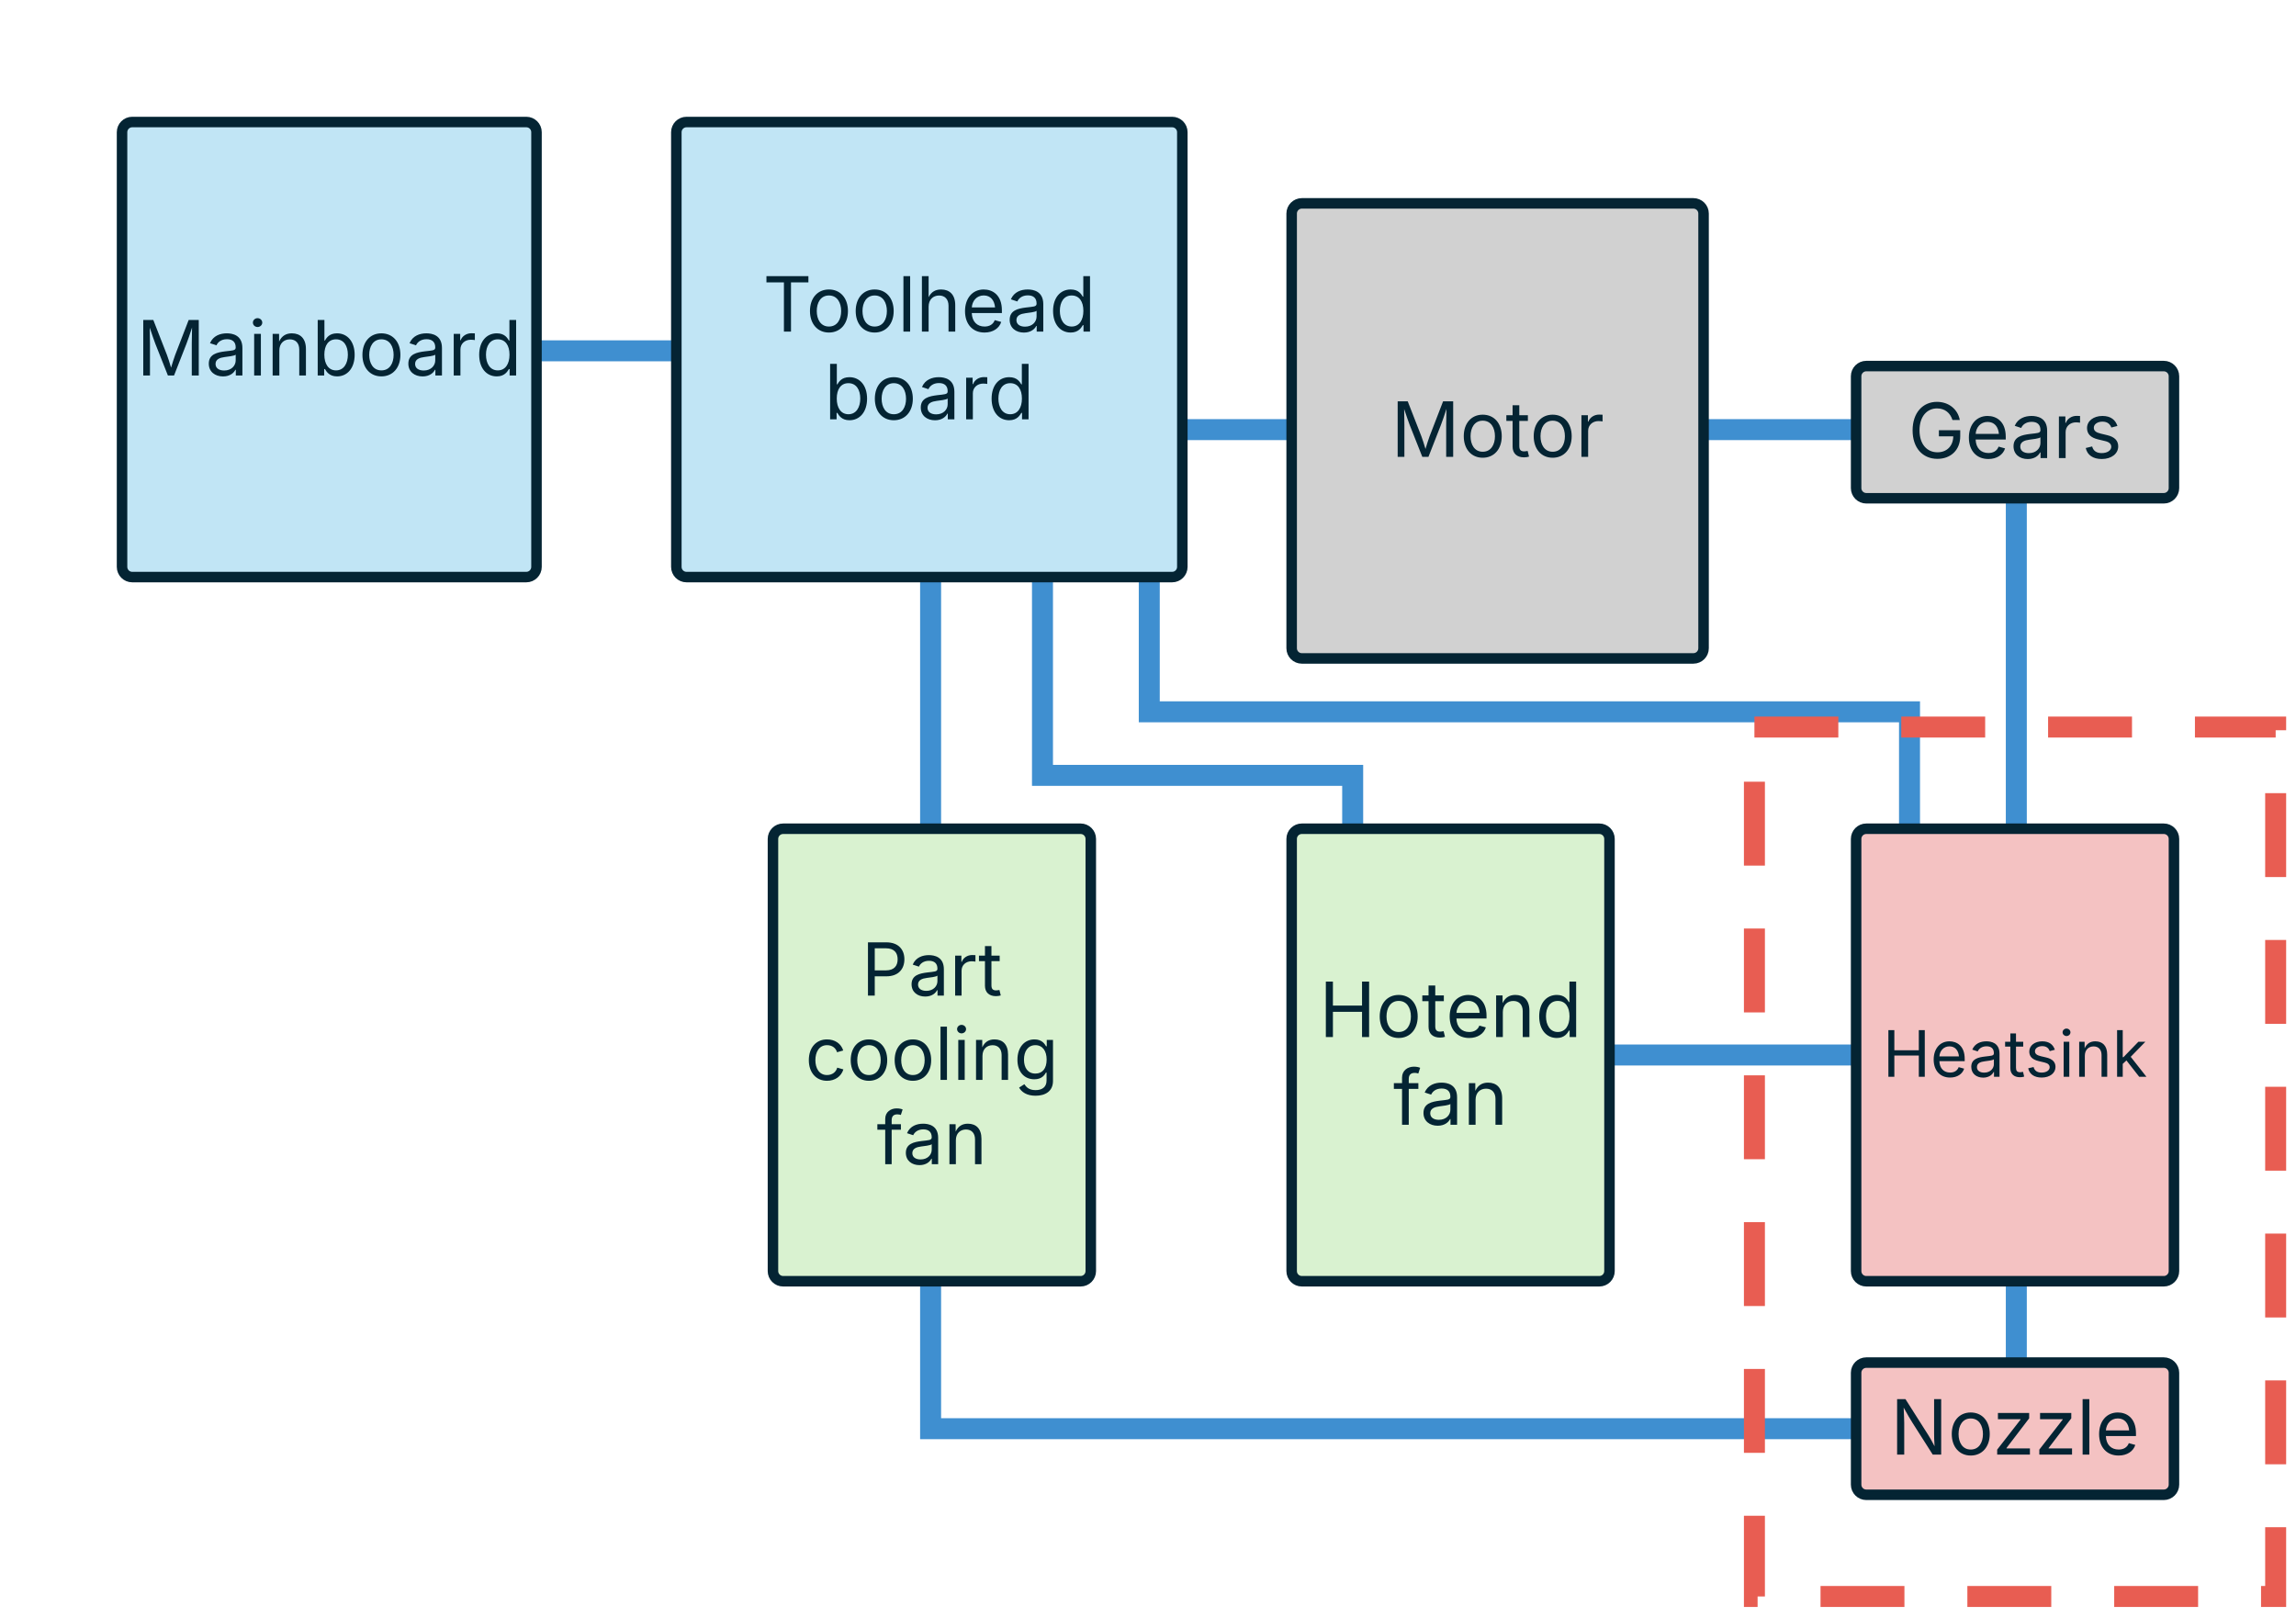
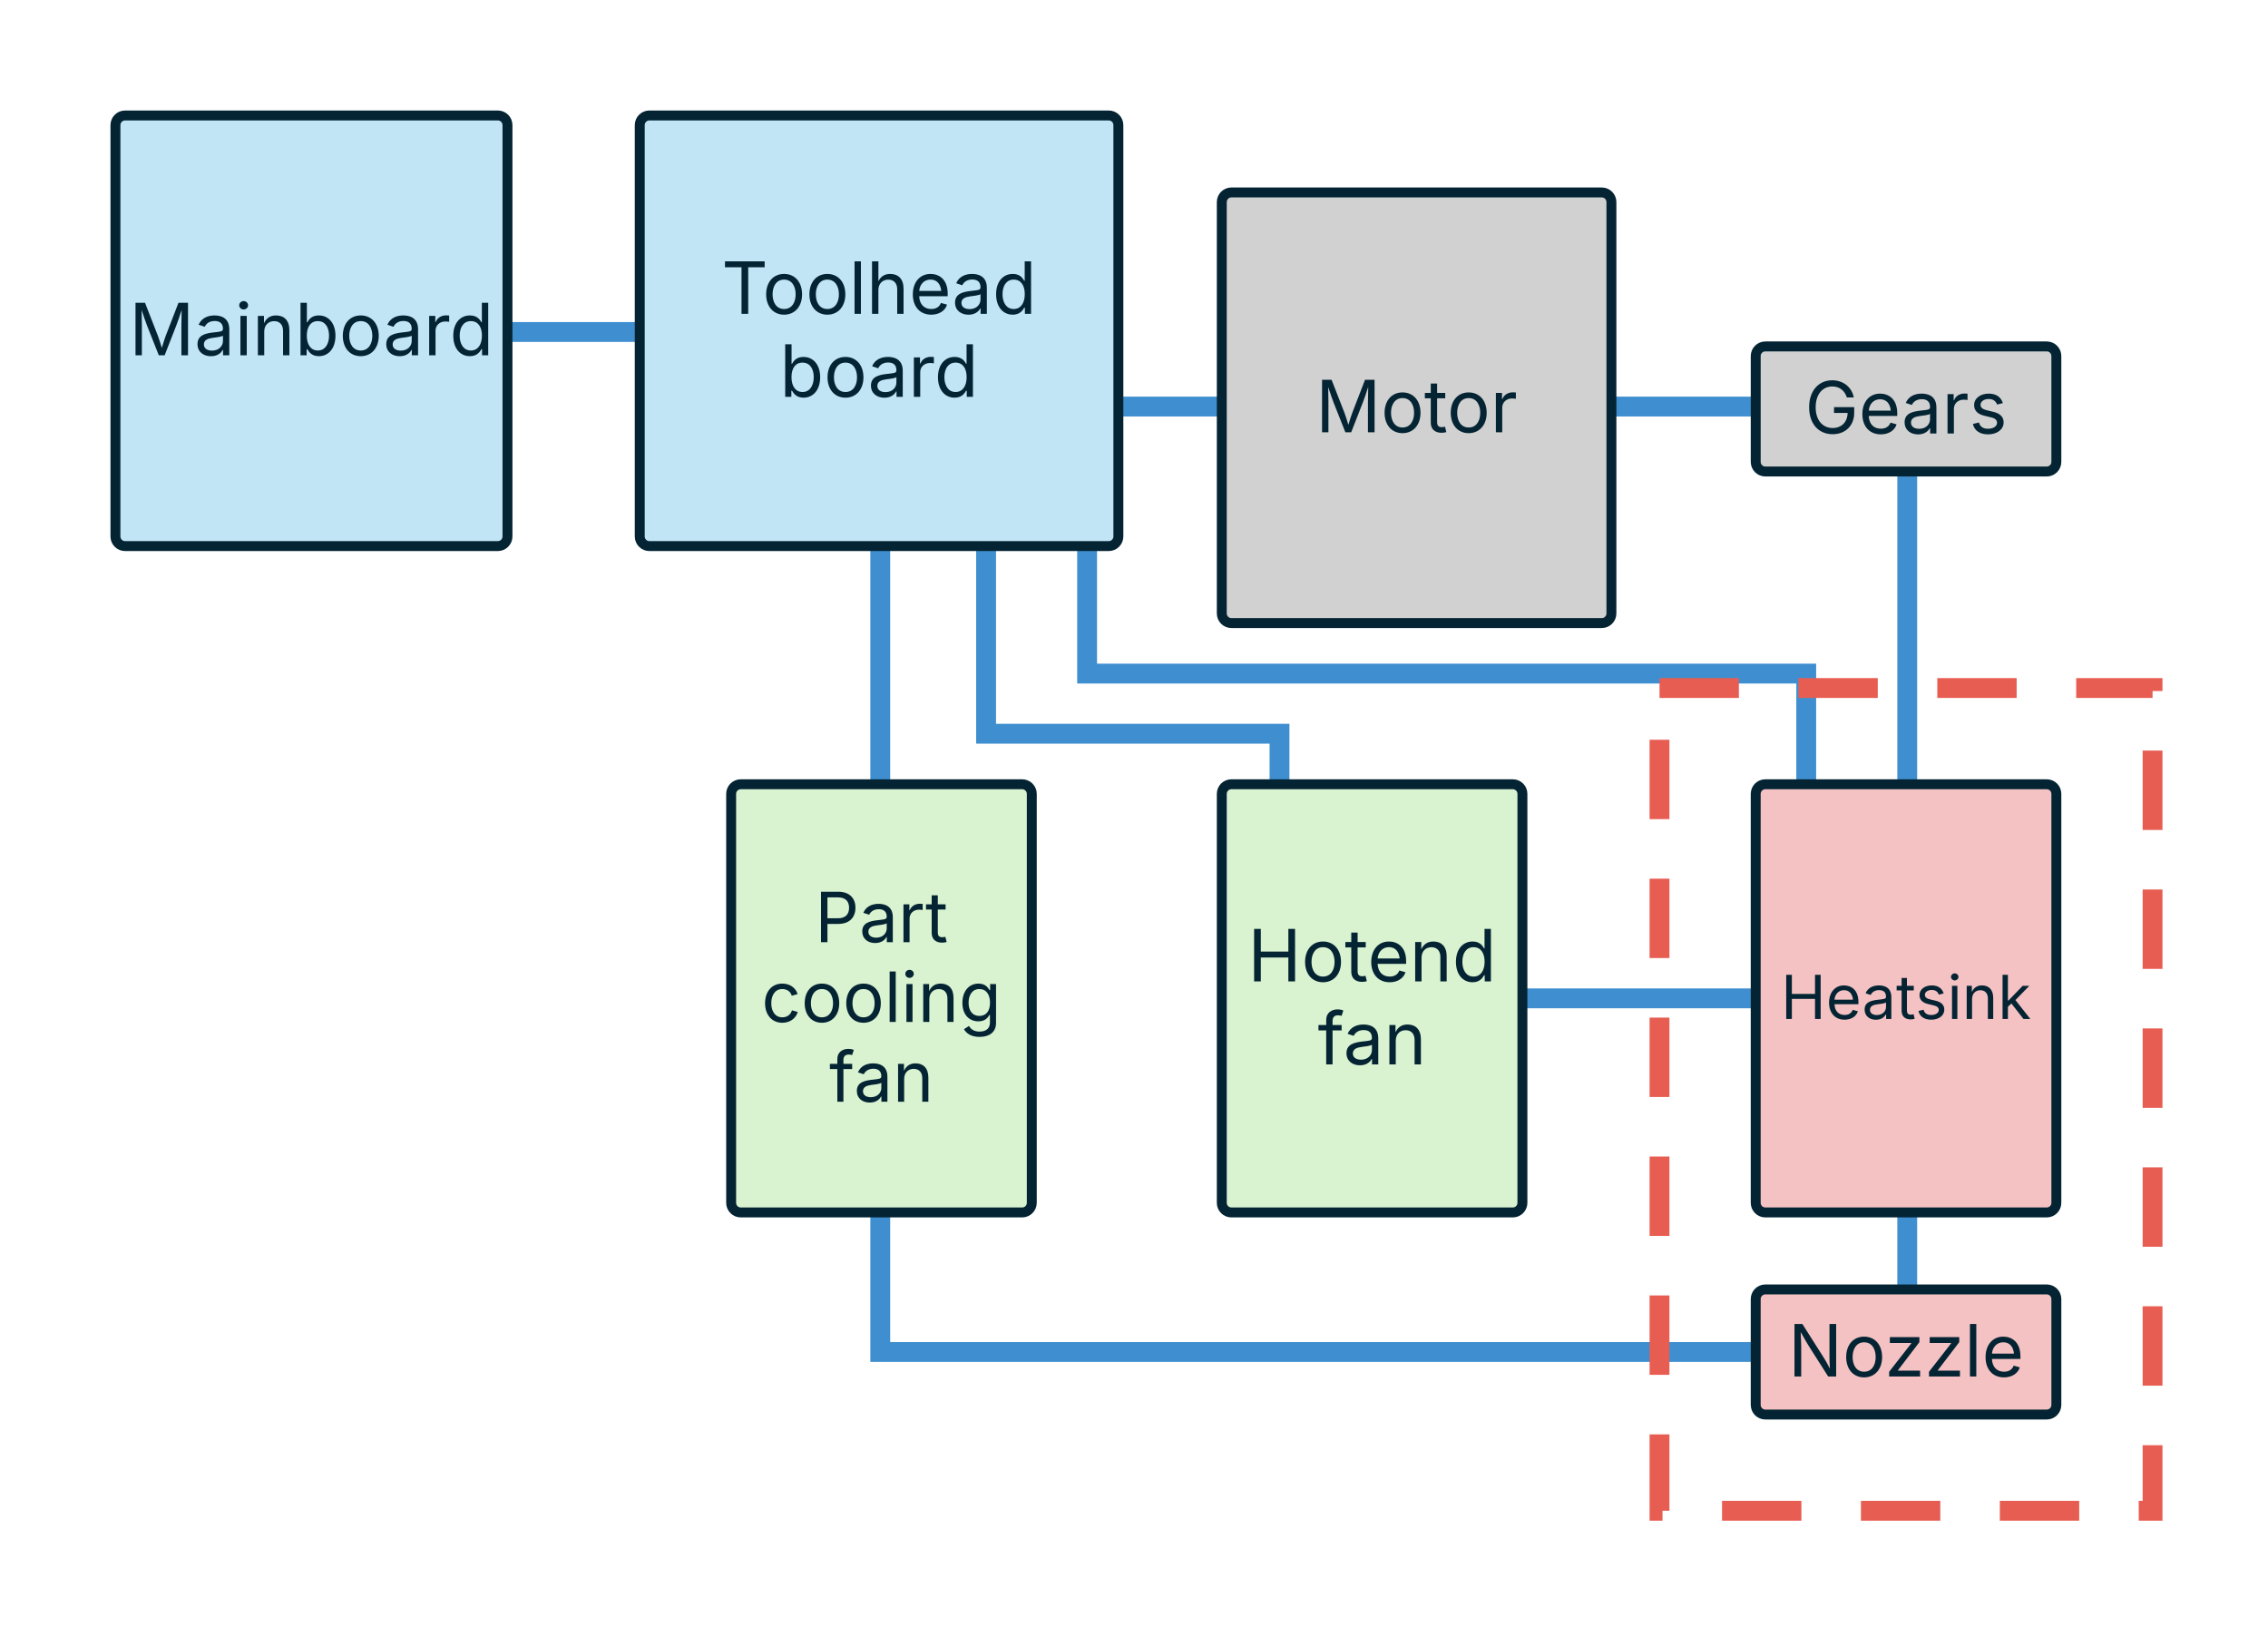
- <svg xmlns="http://www.w3.org/2000/svg" version="1.1" class="td-diagram" viewBox="-48 -48 903 636" preserveAspectRatio="xMidYMid meet" role="img">
+ <svg xmlns="http://www.w3.org/2000/svg" version="1.1" class="td-diagram" viewBox="-48 -48 943 676" preserveAspectRatio="xMidYMid meet" role="img">
  <path d="M163 90L218 90" fill="none" stroke="#3F8FD0" stroke-width="8.25" stroke-linecap="square" stroke-linejoin="miter" class="td-edge" data-edge="mainboard~toolhead_board" data-kind="signal" />
  <path d="M417 121L460 121" fill="none" stroke="#3F8FD0" stroke-width="8.25" stroke-linecap="square" stroke-linejoin="miter" class="td-edge" data-edge="toolhead_board~motor" data-kind="power" />
  <path d="M318 179L318 278" fill="none" stroke="#3F8FD0" stroke-width="8.25" stroke-linecap="square" stroke-linejoin="miter" class="td-edge" data-edge="toolhead_board~part_cooling_fan" data-kind="power" />
  <path d="M362 179L362 257L484 257L484 278" fill="none" stroke="#3F8FD0" stroke-width="8.25" stroke-linecap="square" stroke-linejoin="miter" class="td-edge" data-edge="toolhead_board~hotend_fan" data-kind="power" />
  <path d="M404 179L404 232L703 232L703 278" fill="none" stroke="#3F8FD0" stroke-width="8.25" stroke-linecap="square" stroke-linejoin="miter" class="td-edge" data-edge="toolhead_board~heatsink" data-kind="power" />
  <path d="M622 121L682 121" fill="none" stroke="#3F8FD0" stroke-width="8.25" stroke-linecap="square" stroke-linejoin="miter" class="td-edge" data-edge="motor~gears" data-kind="mechanical" />
  <path d="M745 148L745 278" fill="none" stroke="#3F8FD0" stroke-width="8.25" stroke-linecap="square" stroke-linejoin="miter" class="td-edge" data-edge="gears~heatsink" data-kind="filament" />
  <path d="M745 456L745 488" fill="none" stroke="#3F8FD0" stroke-width="8.25" stroke-linecap="square" stroke-linejoin="miter" class="td-edge" data-edge="heatsink~nozzle" data-kind="filament" />
  <path d="M585 367L682 367" fill="none" stroke="#3F8FD0" stroke-width="8.25" stroke-linecap="square" stroke-linejoin="miter" class="td-edge" data-edge="hotend_fan~heatsink" data-kind="air" />
  <path d="M318 456L318 514L682 514" fill="none" stroke="#3F8FD0" stroke-width="8.25" stroke-linecap="square" stroke-linejoin="miter" class="td-edge" data-edge="part_cooling_fan~nozzle" data-kind="air" />
  <g class="td-block" data-block="mainboard" data-group="control">
    <rect x="0" y="0" width="163" height="179" rx="4" fill="#C1E5F5" stroke="#042433" stroke-width="4.13" />
    <text x="81.5" y="99.7" text-anchor="middle" font-size="30" font-family="system-ui, -apple-system, Segoe UI, sans-serif" fill="#042433">Mainboard</text>
  </g>
  <g class="td-block" data-block="toolhead_board" data-group="control">
    <rect x="218" y="0" width="199" height="179" rx="4" fill="#C1E5F5" stroke="#042433" stroke-width="4.13" />
    <text x="317.5" y="82.45" text-anchor="middle" font-size="30" font-family="system-ui, -apple-system, Segoe UI, sans-serif" fill="#042433">Toolhead</text>
    <text x="317.5" y="116.95" text-anchor="middle" font-size="30" font-family="system-ui, -apple-system, Segoe UI, sans-serif" fill="#042433">board</text>
  </g>
  <g class="td-block" data-block="motor" data-group="drive">
    <rect x="460" y="32" width="162" height="179" rx="4" fill="#D1D1D1" stroke="#042433" stroke-width="4.13" />
    <text x="541" y="131.7" text-anchor="middle" font-size="30" font-family="system-ui, -apple-system, Segoe UI, sans-serif" fill="#042433">Motor</text>
  </g>
  <g class="td-block" data-block="gears" data-group="drive">
    <rect x="682" y="96" width="125" height="52" rx="4" fill="#D1D1D1" stroke="#042433" stroke-width="4.13" />
    <text x="744.5" y="132.2" text-anchor="middle" font-size="30" font-family="system-ui, -apple-system, Segoe UI, sans-serif" fill="#042433">Gears</text>
  </g>
  <g class="td-block" data-block="part_cooling_fan" data-group="cooling">
    <rect x="256" y="278" width="125" height="178" rx="4" fill="#D9F2D0" stroke="#042433" stroke-width="4.13" />
    <text x="318.5" y="343.647" text-anchor="middle" font-size="28.83" font-family="system-ui, -apple-system, Segoe UI, sans-serif" fill="#042433">Part</text>
    <text x="318.5" y="376.803" text-anchor="middle" font-size="28.83" font-family="system-ui, -apple-system, Segoe UI, sans-serif" fill="#042433">cooling</text>
    <text x="318.5" y="409.958" text-anchor="middle" font-size="28.83" font-family="system-ui, -apple-system, Segoe UI, sans-serif" fill="#042433">fan</text>
  </g>
  <g class="td-block" data-block="hotend_fan" data-group="cooling">
    <rect x="460" y="278" width="125" height="178" rx="4" fill="#D9F2D0" stroke="#042433" stroke-width="4.13" />
    <text x="522.5" y="359.95" text-anchor="middle" font-size="30" font-family="system-ui, -apple-system, Segoe UI, sans-serif" fill="#042433">Hotend</text>
    <text x="522.5" y="394.45" text-anchor="middle" font-size="30" font-family="system-ui, -apple-system, Segoe UI, sans-serif" fill="#042433">fan</text>
  </g>
  <g class="td-block is-tool" data-block="heatsink" data-group="hot">
    <rect x="682" y="278" width="125" height="178" rx="4" fill="#F4C2C2" stroke="#042433" stroke-width="4.13" />
    <text x="744.5" y="375.577" text-anchor="middle" font-size="25.23" font-family="system-ui, -apple-system, Segoe UI, sans-serif" fill="#042433">Heatsink</text>
  </g>
  <g class="td-block is-tool" data-block="nozzle" data-group="hot">
    <rect x="682" y="488" width="125" height="52" rx="4" fill="#F4C2C2" stroke="#042433" stroke-width="4.13" />
    <text x="744.5" y="524.2" text-anchor="middle" font-size="30" font-family="system-ui, -apple-system, Segoe UI, sans-serif" fill="#042433">Nozzle</text>
  </g>
  <path class="td-boundary" d="M642 238L847 238L847 580L642 580Z" fill="none" stroke="#E85D52" stroke-width="8.25" stroke-dasharray="33 24.75" stroke-linejoin="miter" />
</svg>
